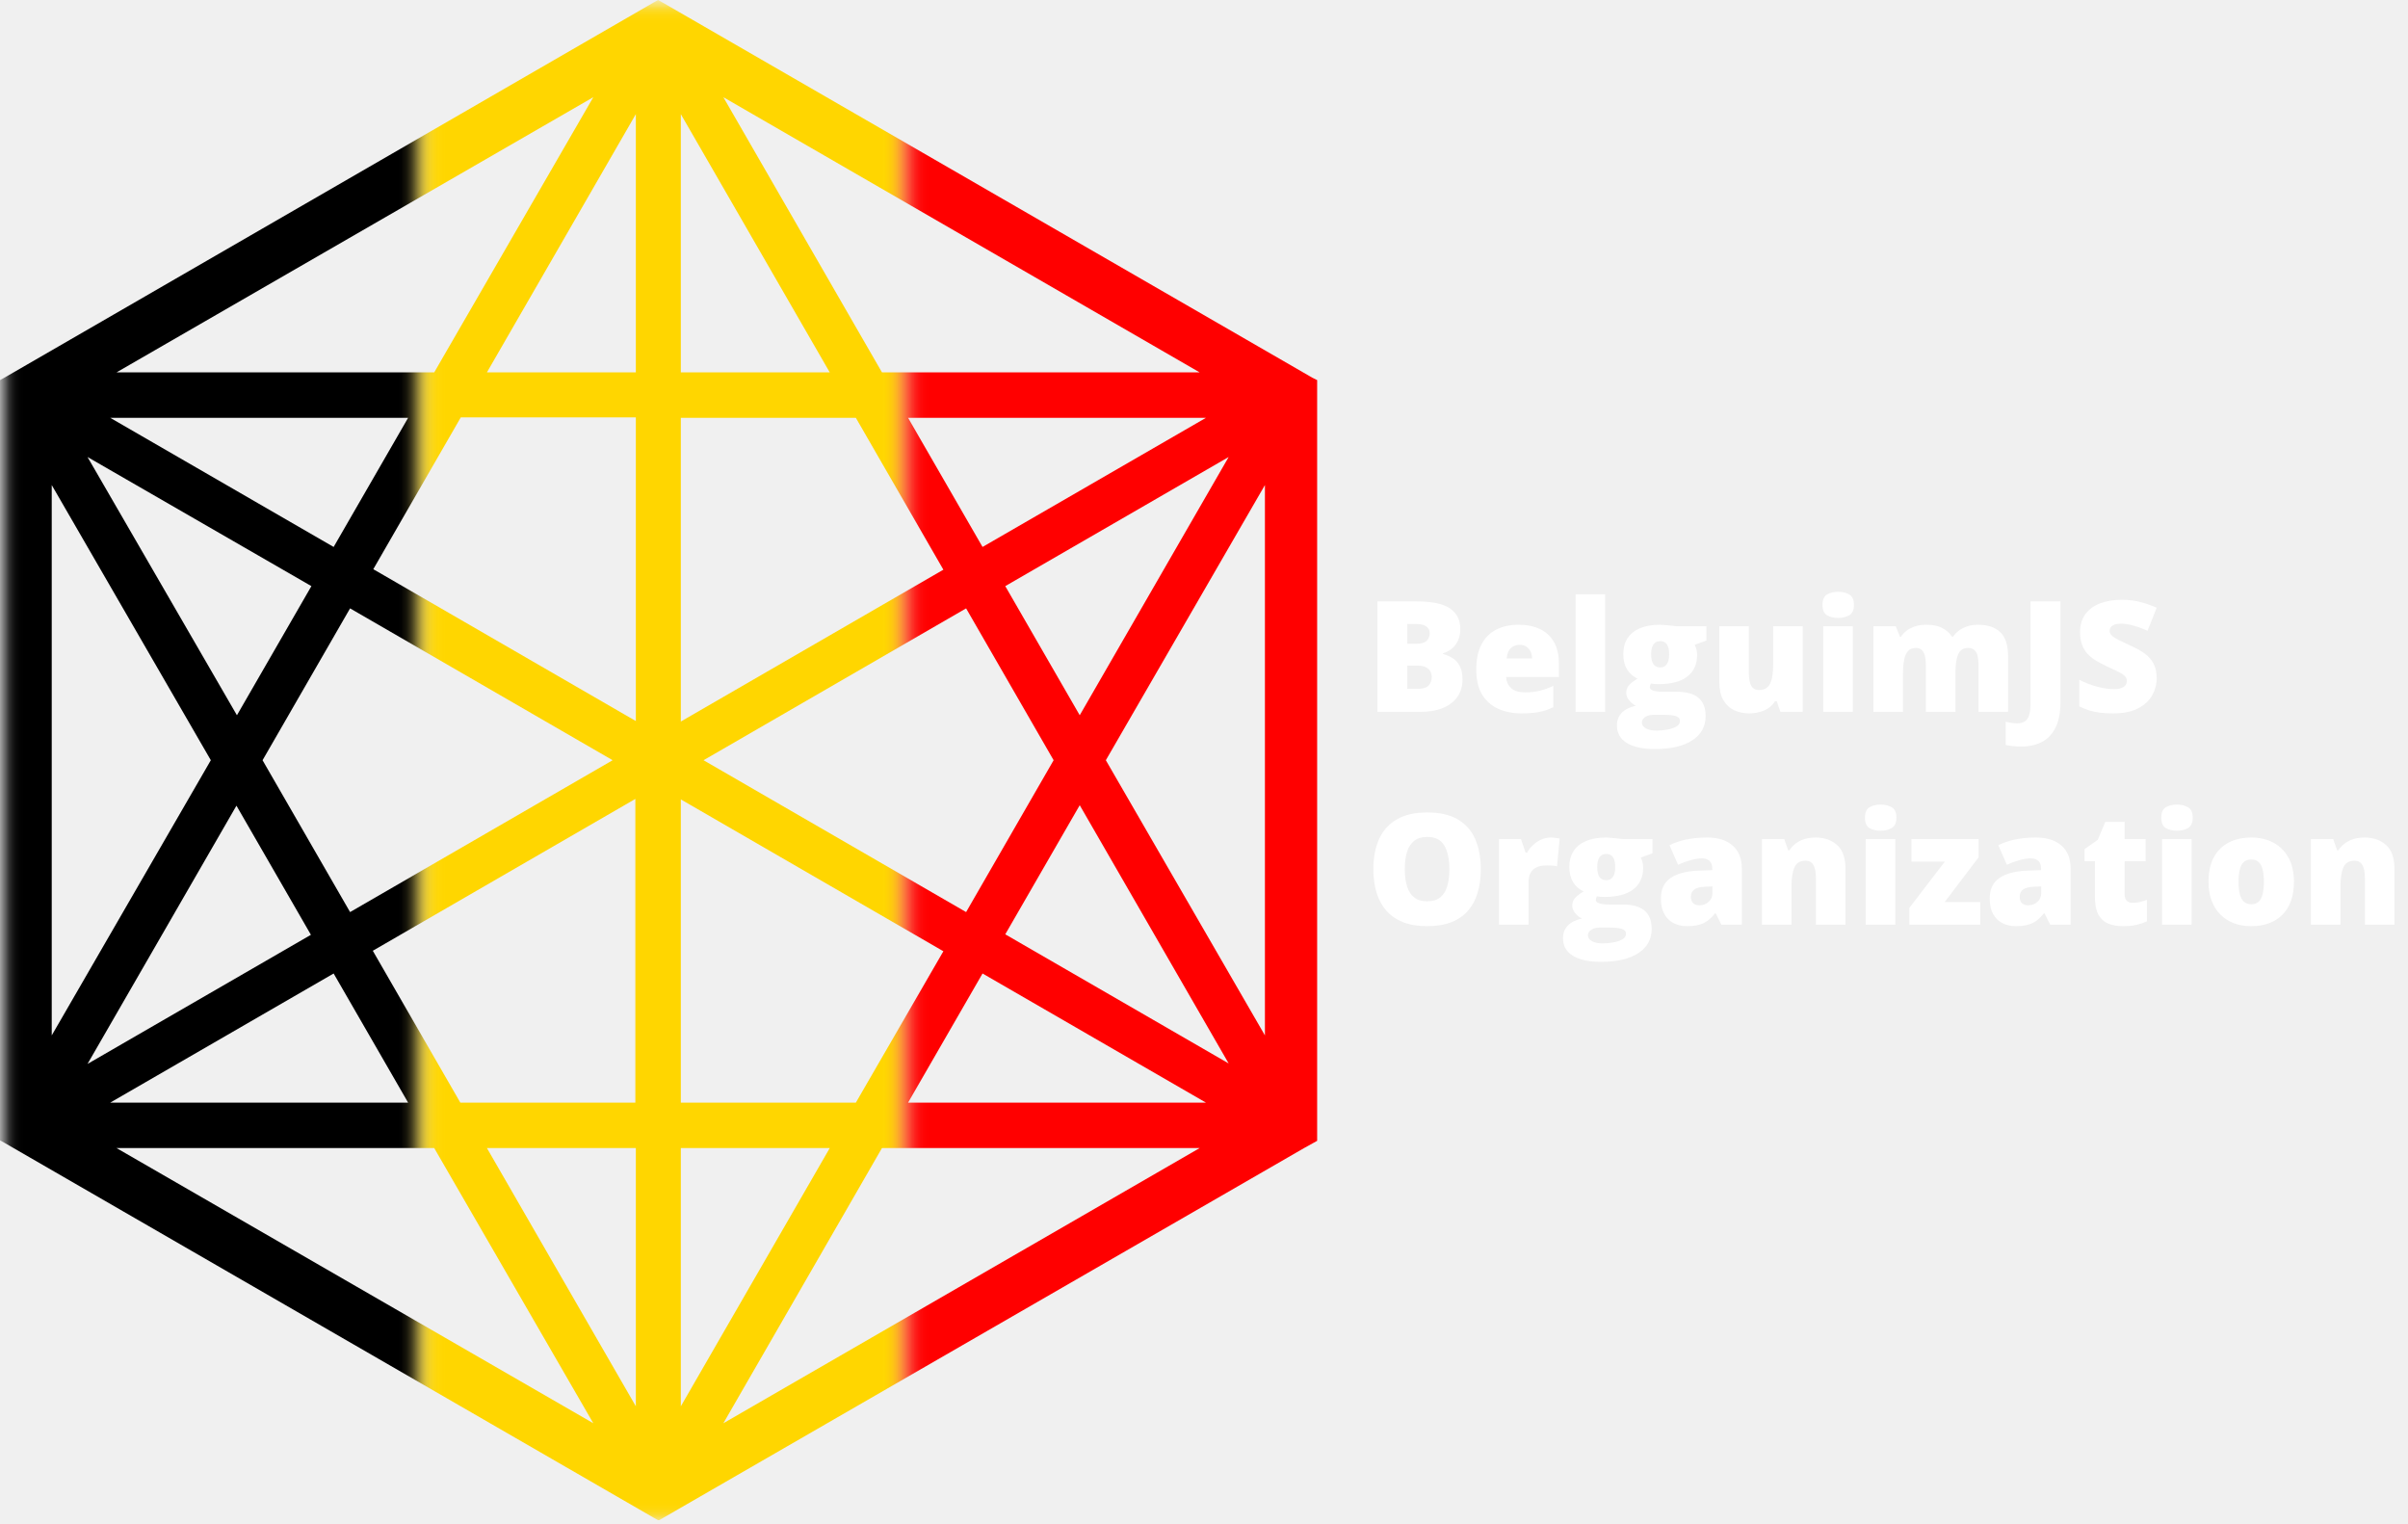
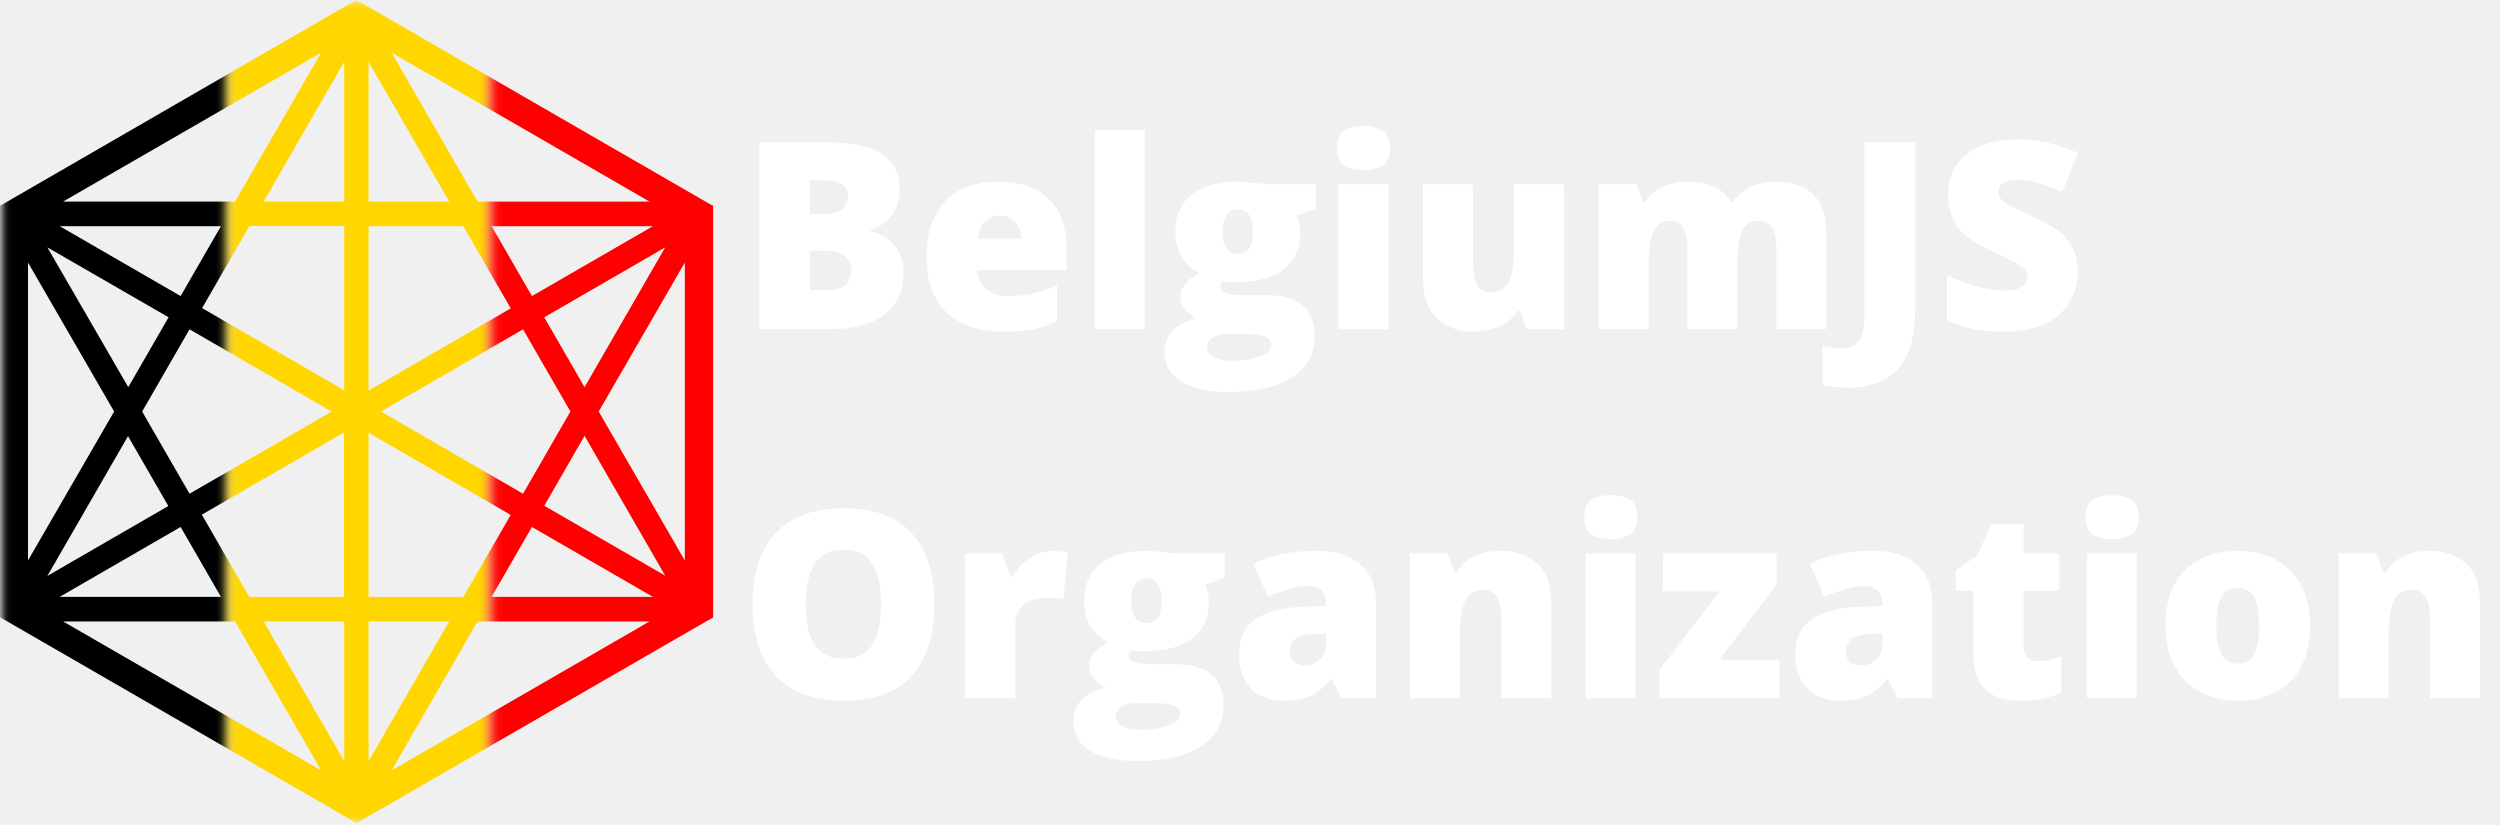
- <svg xmlns="http://www.w3.org/2000/svg" width="498" height="315" viewBox="0 0 498 315" fill="none">
+ <svg xmlns="http://www.w3.org/2000/svg" width="955" height="315" viewBox="0 0 955 315" fill="none">
  <g clip-path="url(#clip0_4_18)">
    <mask id="mask0_4_18" style="mask-type:alpha" maskUnits="userSpaceOnUse" x="0" y="0" width="273" height="315">
      <path d="M271.4 78.1L137 0.5L136.1 0L135.2 0.5L1.6 77.7L0.9 78.1L0 78.6V235.8L0.9 236.3L135.3 313.9L136.2 314.4L137.1 313.9L269.7 237.4L271.5 236.4L272.4 235.9V78.6L271.4 78.1ZM122.7 20.1L89.8 77H24.1L122.7 20.1ZM84.4 86.4L69 113.1L22.8 86.4H84.4ZM72.4 125.8L126.7 157.2L72.4 188.6L54.3 157.2L72.4 125.8ZM64.4 121.2L49 147.9L18.1 94.5L64.4 121.2ZM10.7 100.3L43.6 157.2L10.7 214.1V100.3ZM48.9 166.6L64.3 193.3L18.1 220L48.9 166.6ZM69 201.3L84.4 228H22.8L69 201.3ZM24.1 237.4H89.8L122.7 294.3L24.1 237.4ZM131.5 290.8L100.7 237.4H131.5V290.8ZM131.5 228H95.2L77.1 196.6L131.4 165.2V228H131.5ZM131.5 149.1L77.2 117.7L95.3 86.3H131.5V149.1ZM131.5 77H100.7L131.5 23.6V77ZM207.9 121.2L254.1 94.5L223.3 147.9L207.9 121.2ZM217.9 157.2L199.8 188.6L145.5 157.2L199.8 125.8L217.9 157.2ZM203.2 113.1L187.8 86.4H249.4L203.2 113.1ZM248.1 77H182.4L149.6 20.1L248.1 77ZM140.8 23.6L171.6 77H140.8V23.6ZM140.8 86.4H177L195.1 117.8L140.8 149.2V86.4ZM140.8 165.3L195.1 196.7L177 228H140.8V165.3ZM140.8 237.4H171.6L140.8 290.8V237.4ZM149.6 294.3L182.4 237.4H248.1L149.6 294.3ZM187.8 228L203.2 201.3L249.4 228H187.8ZM207.9 193.2L223.3 166.5L254.1 219.9L207.9 193.2ZM261.6 214.1L228.7 157.2L261.6 100.3V214.1Z" fill="black" />
    </mask>
    <g mask="url(#mask0_4_18)">
      <g filter="url(#filter0_f_4_18)">
        <rect x="-3.6" y="2" width="90.8" height="314" fill="black" />
      </g>
      <g filter="url(#filter1_f_4_18)">
        <rect x="87.2" width="100" height="318" fill="#FFD600" />
      </g>
      <g filter="url(#filter2_f_4_18)">
        <rect x="187.2" y="2" width="90.8" height="314" fill="#FF0000" />
      </g>
    </g>
-     <path d="M284.869 124.356H292.837C296.14 124.356 298.494 124.846 299.9 125.825C301.306 126.804 302.009 128.21 302.009 130.044C302.009 131.044 301.827 131.893 301.462 132.591C301.108 133.289 300.655 133.841 300.103 134.247C299.561 134.653 299.004 134.929 298.431 135.075V135.231C299.056 135.388 299.676 135.648 300.291 136.013C300.916 136.367 301.431 136.903 301.837 137.622C302.254 138.33 302.462 139.294 302.462 140.513C302.462 141.898 302.108 143.091 301.4 144.091C300.702 145.091 299.702 145.861 298.4 146.403C297.098 146.934 295.551 147.2 293.759 147.2H284.869V124.356ZM291.041 133.122H292.9C293.921 133.122 294.64 132.914 295.056 132.497C295.473 132.07 295.681 131.554 295.681 130.95C295.681 130.325 295.442 129.851 294.962 129.528C294.494 129.195 293.765 129.028 292.775 129.028H291.041V133.122ZM291.041 137.638V142.434H293.212C294.285 142.434 295.035 142.205 295.462 141.747C295.89 141.278 296.103 140.695 296.103 139.997C296.103 139.591 296.009 139.21 295.822 138.856C295.645 138.492 295.337 138.2 294.9 137.981C294.462 137.752 293.858 137.638 293.087 137.638H291.041ZM314.041 129.184C315.759 129.184 317.244 129.486 318.494 130.091C319.744 130.684 320.707 131.58 321.384 132.778C322.061 133.976 322.4 135.476 322.4 137.278V139.997H311.478C311.53 140.924 311.874 141.684 312.509 142.278C313.155 142.872 314.103 143.169 315.353 143.169C316.457 143.169 317.468 143.059 318.384 142.841C319.311 142.622 320.265 142.283 321.244 141.825V146.216C320.39 146.664 319.457 146.992 318.447 147.2C317.436 147.408 316.16 147.513 314.619 147.513C312.837 147.513 311.244 147.195 309.837 146.559C308.431 145.924 307.322 144.94 306.509 143.606C305.707 142.273 305.306 140.559 305.306 138.466C305.306 136.341 305.671 134.596 306.4 133.231C307.129 131.856 308.15 130.841 309.462 130.184C310.775 129.518 312.301 129.184 314.041 129.184ZM314.259 133.341C313.541 133.341 312.936 133.57 312.447 134.028C311.968 134.476 311.686 135.184 311.603 136.153H316.853C316.843 135.632 316.739 135.158 316.541 134.731C316.343 134.304 316.051 133.966 315.666 133.716C315.291 133.466 314.822 133.341 314.259 133.341ZM331.962 147.2H325.853V122.888H331.962V147.2ZM342.244 154.888C339.733 154.888 337.796 154.466 336.431 153.622C335.077 152.789 334.4 151.585 334.4 150.013C334.4 148.96 334.728 148.091 335.384 147.403C336.041 146.716 337.025 146.221 338.337 145.919C337.796 145.69 337.322 145.32 336.916 144.809C336.52 144.299 336.322 143.794 336.322 143.294C336.322 142.742 336.473 142.257 336.775 141.841C337.077 141.414 337.707 140.908 338.666 140.325C337.749 139.919 337.025 139.283 336.494 138.419C335.973 137.554 335.712 136.502 335.712 135.263C335.712 133.981 336.004 132.888 336.587 131.981C337.181 131.075 338.041 130.382 339.166 129.903C340.301 129.424 341.681 129.184 343.306 129.184C343.525 129.184 343.858 129.205 344.306 129.247C344.754 129.278 345.207 129.32 345.666 129.372C346.124 129.414 346.478 129.455 346.728 129.497H352.9V132.45L350.478 133.341C350.645 133.643 350.77 133.971 350.853 134.325C350.936 134.679 350.978 135.054 350.978 135.45C350.978 137.356 350.306 138.835 348.962 139.888C347.629 140.94 345.634 141.466 342.978 141.466C342.322 141.466 341.801 141.424 341.416 141.341C341.343 141.476 341.285 141.611 341.244 141.747C341.212 141.872 341.197 141.992 341.197 142.106C341.197 142.346 341.337 142.539 341.619 142.684C341.91 142.82 342.259 142.914 342.666 142.966C343.082 143.018 343.478 143.044 343.853 143.044H346.791C348.78 143.044 350.27 143.46 351.259 144.294C352.249 145.127 352.744 146.382 352.744 148.059C352.744 150.216 351.822 151.893 349.978 153.091C348.145 154.289 345.567 154.888 342.244 154.888ZM342.541 151.075C343.28 151.075 344.025 151.007 344.775 150.872C345.525 150.747 346.155 150.539 346.666 150.247C347.176 149.955 347.431 149.57 347.431 149.091C347.431 148.726 347.28 148.45 346.978 148.263C346.676 148.085 346.285 147.966 345.806 147.903C345.327 147.841 344.822 147.809 344.291 147.809H341.916C341.478 147.809 341.077 147.877 340.712 148.013C340.358 148.158 340.077 148.351 339.869 148.591C339.66 148.83 339.556 149.101 339.556 149.403C339.556 149.903 339.827 150.304 340.369 150.606C340.91 150.919 341.634 151.075 342.541 151.075ZM343.369 138.013C343.952 138.013 344.4 137.789 344.712 137.341C345.035 136.893 345.197 136.221 345.197 135.325C345.197 134.408 345.046 133.721 344.744 133.263C344.442 132.804 343.983 132.575 343.369 132.575C342.733 132.575 342.259 132.804 341.947 133.263C341.634 133.71 341.478 134.388 341.478 135.294C341.478 136.2 341.634 136.882 341.947 137.341C342.259 137.789 342.733 138.013 343.369 138.013ZM372.822 129.497V147.2H368.212L367.447 144.997H367.087C366.723 145.591 366.259 146.075 365.697 146.45C365.145 146.815 364.53 147.08 363.853 147.247C363.176 147.424 362.473 147.513 361.744 147.513C360.587 147.513 359.541 147.289 358.603 146.841C357.676 146.393 356.936 145.69 356.384 144.731C355.843 143.773 355.572 142.539 355.572 141.028V129.497H361.681V139.169C361.681 140.315 361.843 141.19 362.166 141.794C362.499 142.388 363.041 142.684 363.791 142.684C364.561 142.684 365.155 142.476 365.572 142.059C365.999 141.643 366.296 141.028 366.462 140.216C366.629 139.403 366.712 138.414 366.712 137.247V129.497H372.822ZM383.181 129.497V147.2H377.072V129.497H383.181ZM380.15 122.372C381.025 122.372 381.785 122.554 382.431 122.919C383.087 123.283 383.416 124.007 383.416 125.091C383.416 126.143 383.087 126.856 382.431 127.231C381.785 127.596 381.025 127.778 380.15 127.778C379.254 127.778 378.489 127.596 377.853 127.231C377.228 126.856 376.916 126.143 376.916 125.091C376.916 124.007 377.228 123.283 377.853 122.919C378.489 122.554 379.254 122.372 380.15 122.372ZM409.056 129.184C411.077 129.184 412.619 129.7 413.681 130.731C414.754 131.763 415.291 133.414 415.291 135.684V147.2H409.181V137.575C409.181 136.231 408.999 135.299 408.634 134.778C408.28 134.247 407.749 133.981 407.041 133.981C406.051 133.981 405.364 134.414 404.978 135.278C404.603 136.143 404.416 137.367 404.416 138.95V147.2H398.291V137.575C398.291 136.721 398.212 136.033 398.056 135.513C397.91 134.981 397.686 134.596 397.384 134.356C397.082 134.106 396.702 133.981 396.244 133.981C395.546 133.981 394.999 134.195 394.603 134.622C394.218 135.039 393.947 135.653 393.791 136.466C393.634 137.278 393.556 138.273 393.556 139.45V147.2H387.447V129.497H392.056L392.947 131.684H393.119C393.431 131.205 393.832 130.778 394.322 130.403C394.822 130.028 395.41 129.731 396.087 129.513C396.775 129.294 397.556 129.184 398.431 129.184C399.733 129.184 400.806 129.403 401.65 129.841C402.494 130.278 403.181 130.882 403.712 131.653H403.9C404.462 130.861 405.186 130.252 406.072 129.825C406.957 129.398 407.952 129.184 409.056 129.184ZM418.009 154.372C417.311 154.372 416.702 154.335 416.181 154.263C415.65 154.2 415.192 154.127 414.806 154.044V149.247C415.14 149.309 415.494 149.377 415.869 149.45C416.244 149.533 416.65 149.575 417.087 149.575C417.827 149.575 418.4 149.424 418.806 149.122C419.223 148.82 419.515 148.367 419.681 147.763C419.848 147.158 419.931 146.403 419.931 145.497V124.356H426.134V144.966C426.134 147.257 425.791 149.091 425.103 150.466C424.416 151.841 423.462 152.835 422.244 153.45C421.025 154.065 419.614 154.372 418.009 154.372ZM446.025 140.263C446.025 141.502 445.712 142.679 445.087 143.794C444.462 144.898 443.489 145.794 442.166 146.481C440.853 147.169 439.155 147.513 437.072 147.513C436.03 147.513 435.114 147.466 434.322 147.372C433.541 147.278 432.811 147.127 432.134 146.919C431.457 146.7 430.754 146.419 430.025 146.075V140.575C431.265 141.2 432.515 141.679 433.775 142.013C435.035 142.335 436.176 142.497 437.197 142.497C437.811 142.497 438.311 142.424 438.697 142.278C439.093 142.132 439.384 141.934 439.572 141.684C439.759 141.424 439.853 141.127 439.853 140.794C439.853 140.398 439.712 140.065 439.431 139.794C439.16 139.513 438.723 139.221 438.119 138.919C437.515 138.617 436.718 138.242 435.728 137.794C434.884 137.398 434.119 136.992 433.431 136.575C432.754 136.158 432.171 135.684 431.681 135.153C431.202 134.611 430.832 133.981 430.572 133.263C430.311 132.544 430.181 131.695 430.181 130.716C430.181 129.247 430.541 128.018 431.259 127.028C431.989 126.028 432.999 125.278 434.291 124.778C435.593 124.278 437.093 124.028 438.791 124.028C440.28 124.028 441.619 124.195 442.806 124.528C444.004 124.861 445.077 125.242 446.025 125.669L444.134 130.434C443.155 129.986 442.192 129.632 441.244 129.372C440.296 129.101 439.416 128.966 438.603 128.966C438.072 128.966 437.634 129.033 437.291 129.169C436.957 129.294 436.707 129.466 436.541 129.684C436.384 129.903 436.306 130.153 436.306 130.434C436.306 130.789 436.442 131.106 436.712 131.388C436.994 131.669 437.457 131.976 438.103 132.309C438.759 132.632 439.65 133.054 440.775 133.575C441.89 134.075 442.837 134.617 443.619 135.2C444.4 135.773 444.994 136.466 445.4 137.278C445.817 138.08 446.025 139.075 446.025 140.263ZM306.244 179.747C306.244 181.507 306.03 183.111 305.603 184.559C305.186 185.997 304.53 187.236 303.634 188.278C302.739 189.32 301.587 190.122 300.181 190.684C298.775 191.236 297.093 191.513 295.134 191.513C293.218 191.513 291.556 191.236 290.15 190.684C288.754 190.122 287.603 189.325 286.697 188.294C285.791 187.252 285.119 186.007 284.681 184.559C284.244 183.111 284.025 181.497 284.025 179.716C284.025 177.341 284.416 175.278 285.197 173.528C285.989 171.768 287.207 170.408 288.853 169.45C290.499 168.481 292.603 167.997 295.166 167.997C297.77 167.997 299.884 168.481 301.509 169.45C303.145 170.419 304.343 171.783 305.103 173.544C305.864 175.304 306.244 177.372 306.244 179.747ZM290.525 179.747C290.525 181.122 290.681 182.304 290.994 183.294C291.306 184.283 291.801 185.044 292.478 185.575C293.155 186.106 294.041 186.372 295.134 186.372C296.27 186.372 297.171 186.106 297.837 185.575C298.515 185.044 298.999 184.283 299.291 183.294C299.593 182.304 299.744 181.122 299.744 179.747C299.744 177.684 299.4 176.054 298.712 174.856C298.025 173.658 296.843 173.059 295.166 173.059C294.051 173.059 293.15 173.33 292.462 173.872C291.785 174.414 291.291 175.184 290.978 176.184C290.676 177.184 290.525 178.372 290.525 179.747ZM320.697 173.184C321.03 173.184 321.379 173.21 321.744 173.263C322.108 173.304 322.379 173.341 322.556 173.372L322.009 179.138C321.811 179.085 321.556 179.044 321.244 179.013C320.931 178.971 320.494 178.95 319.931 178.95C319.546 178.95 319.134 178.986 318.697 179.059C318.259 179.132 317.843 179.289 317.447 179.528C317.061 179.757 316.744 180.111 316.494 180.591C316.244 181.059 316.119 181.695 316.119 182.497V191.2H310.009V173.497H314.556L315.509 176.325H315.806C316.129 175.742 316.541 175.216 317.041 174.747C317.551 174.268 318.119 173.888 318.744 173.606C319.379 173.325 320.03 173.184 320.697 173.184ZM331.087 198.888C328.577 198.888 326.64 198.466 325.275 197.622C323.921 196.789 323.244 195.585 323.244 194.013C323.244 192.96 323.572 192.091 324.228 191.403C324.884 190.716 325.869 190.221 327.181 189.919C326.64 189.69 326.166 189.32 325.759 188.809C325.364 188.299 325.166 187.794 325.166 187.294C325.166 186.742 325.317 186.257 325.619 185.841C325.921 185.414 326.551 184.908 327.509 184.325C326.593 183.919 325.869 183.283 325.337 182.419C324.817 181.554 324.556 180.502 324.556 179.263C324.556 177.981 324.848 176.888 325.431 175.981C326.025 175.075 326.884 174.382 328.009 173.903C329.145 173.424 330.525 173.184 332.15 173.184C332.369 173.184 332.702 173.205 333.15 173.247C333.598 173.278 334.051 173.32 334.509 173.372C334.968 173.414 335.322 173.455 335.572 173.497H341.744V176.45L339.322 177.341C339.489 177.643 339.614 177.971 339.697 178.325C339.78 178.679 339.822 179.054 339.822 179.45C339.822 181.356 339.15 182.835 337.806 183.888C336.473 184.94 334.478 185.466 331.822 185.466C331.166 185.466 330.645 185.424 330.259 185.341C330.186 185.476 330.129 185.611 330.087 185.747C330.056 185.872 330.041 185.992 330.041 186.106C330.041 186.346 330.181 186.539 330.462 186.684C330.754 186.82 331.103 186.914 331.509 186.966C331.926 187.018 332.322 187.044 332.697 187.044H335.634C337.624 187.044 339.114 187.46 340.103 188.294C341.093 189.127 341.587 190.382 341.587 192.059C341.587 194.216 340.666 195.893 338.822 197.091C336.989 198.289 334.41 198.888 331.087 198.888ZM331.384 195.075C332.124 195.075 332.869 195.007 333.619 194.872C334.369 194.747 334.999 194.539 335.509 194.247C336.02 193.955 336.275 193.57 336.275 193.091C336.275 192.726 336.124 192.45 335.822 192.263C335.52 192.085 335.129 191.966 334.65 191.903C334.171 191.841 333.666 191.809 333.134 191.809H330.759C330.322 191.809 329.921 191.877 329.556 192.013C329.202 192.158 328.921 192.351 328.712 192.591C328.504 192.83 328.4 193.101 328.4 193.403C328.4 193.903 328.671 194.304 329.212 194.606C329.754 194.919 330.478 195.075 331.384 195.075ZM332.212 182.013C332.796 182.013 333.244 181.789 333.556 181.341C333.879 180.893 334.041 180.221 334.041 179.325C334.041 178.408 333.89 177.721 333.587 177.263C333.285 176.804 332.827 176.575 332.212 176.575C331.577 176.575 331.103 176.804 330.791 177.263C330.478 177.71 330.322 178.388 330.322 179.294C330.322 180.2 330.478 180.882 330.791 181.341C331.103 181.789 331.577 182.013 332.212 182.013ZM353.087 173.184C355.327 173.184 357.077 173.742 358.337 174.856C359.598 175.96 360.228 177.539 360.228 179.591V191.2H355.994L354.822 188.856H354.697C354.197 189.481 353.681 189.992 353.15 190.388C352.629 190.773 352.03 191.054 351.353 191.231C350.676 191.419 349.848 191.513 348.869 191.513C347.848 191.513 346.931 191.304 346.119 190.888C345.306 190.471 344.666 189.841 344.197 188.997C343.728 188.153 343.494 187.085 343.494 185.794C343.494 183.898 344.15 182.492 345.462 181.575C346.775 180.658 348.676 180.143 351.166 180.028L354.119 179.934V179.684C354.119 178.893 353.921 178.33 353.525 177.997C353.14 177.664 352.619 177.497 351.962 177.497C351.265 177.497 350.483 177.622 349.619 177.872C348.765 178.111 347.905 178.424 347.041 178.809L345.275 174.778C346.296 174.257 347.452 173.861 348.744 173.591C350.035 173.32 351.483 173.184 353.087 173.184ZM354.15 183.294L352.744 183.356C351.619 183.398 350.827 183.596 350.369 183.95C349.921 184.294 349.697 184.789 349.697 185.434C349.697 186.039 349.858 186.486 350.181 186.778C350.504 187.059 350.931 187.2 351.462 187.2C352.202 187.2 352.832 186.966 353.353 186.497C353.884 186.028 354.15 185.419 354.15 184.669V183.294ZM375.462 173.184C377.285 173.184 378.775 173.7 379.931 174.731C381.087 175.763 381.666 177.414 381.666 179.684V191.2H375.556V181.544C375.556 180.367 375.384 179.481 375.041 178.888C374.707 178.283 374.166 177.981 373.416 177.981C372.259 177.981 371.483 178.455 371.087 179.403C370.692 180.341 370.494 181.69 370.494 183.45V191.2H364.384V173.497H368.994L369.822 175.841H370.056C370.431 175.278 370.879 174.799 371.4 174.403C371.921 174.007 372.52 173.705 373.197 173.497C373.874 173.289 374.629 173.184 375.462 173.184ZM391.962 173.497V191.2H385.853V173.497H391.962ZM388.931 166.372C389.806 166.372 390.567 166.554 391.212 166.919C391.869 167.283 392.197 168.007 392.197 169.091C392.197 170.143 391.869 170.856 391.212 171.231C390.567 171.596 389.806 171.778 388.931 171.778C388.035 171.778 387.27 171.596 386.634 171.231C386.009 170.856 385.697 170.143 385.697 169.091C385.697 168.007 386.009 167.283 386.634 166.919C387.27 166.554 388.035 166.372 388.931 166.372ZM409.541 191.2H394.884V187.716L402.212 178.169H395.306V173.497H409.197V177.278L402.181 186.528H409.541V191.2ZM421.087 173.184C423.327 173.184 425.077 173.742 426.337 174.856C427.598 175.96 428.228 177.539 428.228 179.591V191.2H423.994L422.822 188.856H422.697C422.197 189.481 421.681 189.992 421.15 190.388C420.629 190.773 420.03 191.054 419.353 191.231C418.676 191.419 417.848 191.513 416.869 191.513C415.848 191.513 414.931 191.304 414.119 190.888C413.306 190.471 412.666 189.841 412.197 188.997C411.728 188.153 411.494 187.085 411.494 185.794C411.494 183.898 412.15 182.492 413.462 181.575C414.775 180.658 416.676 180.143 419.166 180.028L422.119 179.934V179.684C422.119 178.893 421.921 178.33 421.525 177.997C421.14 177.664 420.619 177.497 419.962 177.497C419.265 177.497 418.483 177.622 417.619 177.872C416.765 178.111 415.905 178.424 415.041 178.809L413.275 174.778C414.296 174.257 415.452 173.861 416.744 173.591C418.035 173.32 419.483 173.184 421.087 173.184ZM422.15 183.294L420.744 183.356C419.619 183.398 418.827 183.596 418.369 183.95C417.921 184.294 417.697 184.789 417.697 185.434C417.697 186.039 417.858 186.486 418.181 186.778C418.504 187.059 418.931 187.2 419.462 187.2C420.202 187.2 420.832 186.966 421.353 186.497C421.884 186.028 422.15 185.419 422.15 184.669V183.294ZM441.056 186.684C441.608 186.684 442.114 186.627 442.572 186.513C443.03 186.398 443.509 186.252 444.009 186.075V190.528C443.343 190.82 442.634 191.054 441.884 191.231C441.145 191.419 440.197 191.513 439.041 191.513C437.895 191.513 436.884 191.335 436.009 190.981C435.134 190.617 434.452 189.992 433.962 189.106C433.483 188.21 433.244 186.966 433.244 185.372V178.075H431.103V175.591L433.822 173.669L435.4 169.95H439.4V173.497H443.744V178.075H439.4V184.966C439.4 185.539 439.546 185.971 439.837 186.263C440.129 186.544 440.535 186.684 441.056 186.684ZM453.244 173.497V191.2H447.134V173.497H453.244ZM450.212 166.372C451.087 166.372 451.848 166.554 452.494 166.919C453.15 167.283 453.478 168.007 453.478 169.091C453.478 170.143 453.15 170.856 452.494 171.231C451.848 171.596 451.087 171.778 450.212 171.778C449.317 171.778 448.551 171.596 447.916 171.231C447.291 170.856 446.978 170.143 446.978 169.091C446.978 168.007 447.291 167.283 447.916 166.919C448.551 166.554 449.317 166.372 450.212 166.372ZM474.416 182.309C474.416 183.789 474.212 185.101 473.806 186.247C473.4 187.393 472.811 188.356 472.041 189.138C471.27 189.919 470.337 190.513 469.244 190.919C468.15 191.315 466.916 191.513 465.541 191.513C464.259 191.513 463.082 191.315 462.009 190.919C460.947 190.513 460.02 189.919 459.228 189.138C458.436 188.356 457.822 187.393 457.384 186.247C456.957 185.101 456.744 183.789 456.744 182.309C456.744 180.351 457.098 178.695 457.806 177.341C458.525 175.986 459.546 174.955 460.869 174.247C462.202 173.539 463.791 173.184 465.634 173.184C467.332 173.184 468.843 173.539 470.166 174.247C471.489 174.955 472.525 175.986 473.275 177.341C474.035 178.695 474.416 180.351 474.416 182.309ZM462.947 182.309C462.947 183.32 463.035 184.174 463.212 184.872C463.39 185.559 463.671 186.085 464.056 186.45C464.452 186.804 464.968 186.981 465.603 186.981C466.239 186.981 466.744 186.804 467.119 186.45C467.494 186.085 467.765 185.559 467.931 184.872C468.108 184.174 468.197 183.32 468.197 182.309C468.197 181.299 468.108 180.455 467.931 179.778C467.765 179.101 467.489 178.591 467.103 178.247C466.728 177.903 466.218 177.731 465.572 177.731C464.645 177.731 463.973 178.117 463.556 178.888C463.15 179.658 462.947 180.799 462.947 182.309ZM488.994 173.184C490.817 173.184 492.306 173.7 493.462 174.731C494.619 175.763 495.197 177.414 495.197 179.684V191.2H489.087V181.544C489.087 180.367 488.916 179.481 488.572 178.888C488.239 178.283 487.697 177.981 486.947 177.981C485.791 177.981 485.015 178.455 484.619 179.403C484.223 180.341 484.025 181.69 484.025 183.45V191.2H477.916V173.497H482.525L483.353 175.841H483.587C483.962 175.278 484.41 174.799 484.931 174.403C485.452 174.007 486.051 173.705 486.728 173.497C487.405 173.289 488.16 173.184 488.994 173.184Z" fill="white" />
+     <path d="M290.115 54.313H315.017C325.336 54.313 332.693 55.843 337.087 58.903C341.482 61.963 343.679 66.358 343.679 72.087C343.679 75.212 343.11 77.865 341.97 80.046C340.864 82.227 339.448 83.952 337.722 85.222C336.03 86.491 334.288 87.354 332.498 87.809V88.298C334.451 88.786 336.388 89.6 338.308 90.739C340.261 91.846 341.873 93.522 343.142 95.768C344.444 97.982 345.095 100.993 345.095 104.802C345.095 109.131 343.989 112.858 341.775 115.983C339.594 119.108 336.469 121.517 332.4 123.21C328.331 124.87 323.497 125.7 317.898 125.7H290.115V54.313ZM309.402 81.706H315.212C318.403 81.706 320.649 81.055 321.951 79.753C323.253 78.418 323.904 76.807 323.904 74.919C323.904 72.966 323.155 71.484 321.658 70.475C320.193 69.434 317.914 68.913 314.822 68.913H309.402V81.706ZM309.402 95.817V110.807H316.189C319.542 110.807 321.886 110.091 323.22 108.659C324.555 107.194 325.222 105.371 325.222 103.19C325.222 101.921 324.929 100.733 324.343 99.626C323.79 98.487 322.83 97.575 321.462 96.891C320.095 96.175 318.207 95.817 315.798 95.817H309.402ZM381.277 69.401C386.648 69.401 391.287 70.345 395.193 72.233C399.099 74.089 402.11 76.888 404.226 80.632C406.342 84.375 407.4 89.063 407.4 94.694V103.19H373.269C373.432 106.087 374.506 108.464 376.492 110.319C378.51 112.175 381.472 113.102 385.379 113.102C388.829 113.102 391.987 112.761 394.851 112.077C397.748 111.393 400.727 110.335 403.787 108.903V122.624C401.117 124.024 398.204 125.049 395.046 125.7C391.889 126.351 387.901 126.677 383.084 126.677C377.517 126.677 372.537 125.684 368.142 123.698C363.748 121.712 360.281 118.636 357.742 114.47C355.235 110.303 353.982 104.948 353.982 98.405C353.982 91.764 355.121 86.312 357.4 82.048C359.679 77.751 362.869 74.577 366.97 72.526C371.072 70.443 375.841 69.401 381.277 69.401ZM381.961 82.389C379.714 82.389 377.826 83.106 376.296 84.538C374.799 85.938 373.92 88.151 373.66 91.178H390.066C390.033 89.551 389.708 88.07 389.089 86.735C388.471 85.4 387.559 84.343 386.355 83.561C385.183 82.78 383.718 82.389 381.961 82.389ZM437.283 125.7H418.191V49.723H437.283V125.7ZM469.412 149.723C461.567 149.723 455.512 148.405 451.248 145.768C447.016 143.164 444.9 139.404 444.9 134.489C444.9 131.201 445.925 128.483 447.976 126.335C450.027 124.186 453.103 122.64 457.205 121.696C455.512 120.98 454.031 119.824 452.761 118.229C451.524 116.634 450.906 115.055 450.906 113.493C450.906 111.768 451.378 110.254 452.322 108.952C453.266 107.617 455.235 106.039 458.23 104.216C455.365 102.946 453.103 100.96 451.443 98.259C449.815 95.557 449.002 92.269 449.002 88.395C449.002 84.391 449.913 80.973 451.736 78.141C453.591 75.309 456.277 73.145 459.793 71.647C463.341 70.15 467.654 69.401 472.732 69.401C473.416 69.401 474.457 69.466 475.857 69.597C477.257 69.694 478.673 69.824 480.105 69.987C481.537 70.117 482.644 70.248 483.425 70.378H502.712V79.606L495.144 82.389C495.665 83.334 496.056 84.359 496.316 85.466C496.576 86.572 496.707 87.744 496.707 88.981C496.707 94.938 494.607 99.561 490.408 102.848C486.241 106.136 480.007 107.78 471.707 107.78C469.656 107.78 468.028 107.65 466.824 107.389C466.596 107.813 466.417 108.236 466.287 108.659C466.189 109.05 466.14 109.424 466.14 109.782C466.14 110.531 466.58 111.133 467.459 111.589C468.37 112.012 469.461 112.305 470.73 112.468C472.032 112.63 473.269 112.712 474.441 112.712H483.621C489.838 112.712 494.493 114.014 497.586 116.618C500.678 119.222 502.224 123.145 502.224 128.386C502.224 135.124 499.343 140.365 493.582 144.108C487.852 147.852 479.796 149.723 469.412 149.723ZM470.339 137.809C472.651 137.809 474.978 137.598 477.322 137.175C479.666 136.784 481.635 136.133 483.23 135.221C484.825 134.31 485.623 133.106 485.623 131.608C485.623 130.469 485.151 129.606 484.207 129.02C483.263 128.467 482.042 128.093 480.545 127.897C479.047 127.702 477.468 127.604 475.808 127.604H468.386C467.019 127.604 465.766 127.816 464.627 128.239C463.52 128.695 462.641 129.297 461.99 130.046C461.339 130.794 461.013 131.641 461.013 132.585C461.013 134.147 461.86 135.401 463.552 136.345C465.245 137.321 467.507 137.809 470.339 137.809ZM472.927 96.989C474.75 96.989 476.15 96.289 477.127 94.889C478.136 93.49 478.64 91.39 478.64 88.591C478.64 85.726 478.168 83.578 477.224 82.145C476.28 80.713 474.848 79.997 472.927 79.997C470.942 79.997 469.461 80.713 468.484 82.145C467.507 83.545 467.019 85.661 467.019 88.493C467.019 91.325 467.507 93.457 468.484 94.889C469.461 96.289 470.942 96.989 472.927 96.989ZM530.349 70.378V125.7H511.257V70.378H530.349ZM520.877 48.112C523.611 48.112 525.987 48.682 528.005 49.821C530.056 50.96 531.082 53.223 531.082 56.608C531.082 59.896 530.056 62.126 528.005 63.298C525.987 64.437 523.611 65.007 520.877 65.007C518.077 65.007 515.684 64.437 513.699 63.298C511.746 62.126 510.769 59.896 510.769 56.608C510.769 53.223 511.746 50.96 513.699 49.821C515.684 48.682 518.077 48.112 520.877 48.112ZM597.488 70.378V125.7H583.084L580.691 118.815H579.568C578.429 120.671 576.98 122.184 575.222 123.356C573.497 124.496 571.576 125.326 569.461 125.846C567.345 126.4 565.147 126.677 562.869 126.677C559.255 126.677 555.984 125.977 553.054 124.577C550.157 123.177 547.846 120.98 546.121 117.985C544.428 114.99 543.582 111.133 543.582 106.413V70.378H562.673V100.602C562.673 104.183 563.178 106.917 564.187 108.805C565.229 110.661 566.921 111.589 569.265 111.589C571.674 111.589 573.53 110.938 574.832 109.636C576.166 108.333 577.094 106.413 577.615 103.874C578.136 101.335 578.396 98.242 578.396 94.597V70.378H597.488ZM678.201 69.401C684.516 69.401 689.334 71.013 692.654 74.235C696.007 77.458 697.683 82.617 697.683 89.714V125.7H678.591V95.622C678.591 91.423 678.022 88.509 676.882 86.882C675.776 85.222 674.115 84.391 671.902 84.391C668.809 84.391 666.661 85.742 665.457 88.444C664.285 91.146 663.699 94.971 663.699 99.919V125.7H644.558V95.622C644.558 92.953 644.314 90.804 643.826 89.177C643.37 87.516 642.67 86.312 641.726 85.563C640.782 84.782 639.594 84.391 638.162 84.391C635.981 84.391 634.272 85.059 633.035 86.393C631.83 87.695 630.984 89.616 630.496 92.155C630.007 94.694 629.763 97.803 629.763 101.481V125.7H610.671V70.378H625.076L627.859 77.214H628.396C629.373 75.716 630.626 74.382 632.156 73.21C633.718 72.038 635.558 71.11 637.673 70.427C639.822 69.743 642.263 69.401 644.998 69.401C649.067 69.401 652.42 70.085 655.056 71.452C657.693 72.819 659.841 74.707 661.502 77.116H662.087C663.845 74.642 666.108 72.738 668.875 71.403C671.642 70.069 674.75 69.401 678.201 69.401ZM706.179 148.112C703.998 148.112 702.094 147.998 700.466 147.77C698.806 147.575 697.374 147.347 696.17 147.087V132.096C697.211 132.292 698.318 132.503 699.49 132.731C700.662 132.992 701.931 133.122 703.298 133.122C705.61 133.122 707.4 132.65 708.67 131.706C709.972 130.762 710.883 129.346 711.404 127.458C711.925 125.57 712.185 123.21 712.185 120.378V54.313H731.57V118.718C731.57 125.879 730.496 131.608 728.347 135.905C726.199 140.202 723.22 143.311 719.412 145.231C715.603 147.152 711.192 148.112 706.179 148.112ZM793.728 104.02C793.728 107.894 792.752 111.572 790.798 115.055C788.845 118.506 785.802 121.305 781.668 123.454C777.566 125.602 772.26 126.677 765.75 126.677C762.494 126.677 759.63 126.53 757.156 126.237C754.714 125.944 752.436 125.472 750.32 124.821C748.204 124.138 746.007 123.259 743.728 122.184V104.997C747.602 106.95 751.508 108.447 755.447 109.489C759.386 110.498 762.95 111.003 766.14 111.003C768.061 111.003 769.623 110.775 770.828 110.319C772.065 109.863 772.976 109.245 773.562 108.464C774.148 107.65 774.441 106.722 774.441 105.68C774.441 104.444 774.002 103.402 773.123 102.555C772.276 101.677 770.909 100.765 769.021 99.821C767.133 98.877 764.643 97.705 761.55 96.305C758.914 95.069 756.521 93.799 754.373 92.497C752.257 91.195 750.434 89.714 748.904 88.053C747.407 86.361 746.251 84.391 745.437 82.145C744.623 79.899 744.216 77.246 744.216 74.186C744.216 69.597 745.339 65.755 747.586 62.663C749.864 59.538 753.022 57.194 757.058 55.632C761.127 54.069 765.815 53.288 771.121 53.288C775.776 53.288 779.959 53.809 783.67 54.85C787.413 55.892 790.766 57.08 793.728 58.415L787.82 73.307C784.76 71.908 781.749 70.801 778.787 69.987C775.824 69.141 773.074 68.718 770.535 68.718C768.875 68.718 767.507 68.929 766.433 69.352C765.392 69.743 764.61 70.28 764.089 70.964C763.601 71.647 763.357 72.428 763.357 73.307C763.357 74.414 763.78 75.407 764.627 76.286C765.505 77.165 766.954 78.125 768.972 79.167C771.023 80.176 773.806 81.494 777.322 83.122C780.805 84.684 783.767 86.377 786.209 88.2C788.65 89.99 790.505 92.155 791.775 94.694C793.077 97.201 793.728 100.309 793.728 104.02ZM356.912 230.909C356.912 236.41 356.244 241.423 354.91 245.948C353.608 250.44 351.557 254.314 348.757 257.569C345.958 260.824 342.361 263.331 337.966 265.089C333.572 266.814 328.315 267.677 322.195 267.677C316.205 267.677 311.013 266.814 306.619 265.089C302.257 263.331 298.66 260.841 295.828 257.618C292.996 254.363 290.896 250.473 289.529 245.948C288.162 241.423 287.478 236.378 287.478 230.811C287.478 223.389 288.699 216.944 291.14 211.475C293.614 205.974 297.423 201.726 302.566 198.731C307.709 195.704 314.285 194.19 322.293 194.19C330.431 194.19 337.039 195.704 342.117 198.731C347.227 201.759 350.971 206.023 353.347 211.524C355.724 217.026 356.912 223.487 356.912 230.909ZM307.791 230.909C307.791 235.206 308.279 238.901 309.255 241.993C310.232 245.085 311.778 247.462 313.894 249.122C316.01 250.782 318.777 251.612 322.195 251.612C325.743 251.612 328.559 250.782 330.642 249.122C332.758 247.462 334.272 245.085 335.183 241.993C336.127 238.901 336.599 235.206 336.599 230.909C336.599 224.464 335.525 219.369 333.377 215.626C331.228 211.882 327.533 210.011 322.293 210.011C318.809 210.011 315.994 210.857 313.845 212.55C311.729 214.242 310.183 216.651 309.207 219.776C308.263 222.901 307.791 226.612 307.791 230.909ZM402.078 210.401C403.119 210.401 404.21 210.483 405.349 210.645C406.489 210.776 407.335 210.889 407.888 210.987L406.179 229.005C405.561 228.842 404.763 228.712 403.787 228.614C402.81 228.484 401.443 228.419 399.685 228.419C398.481 228.419 397.195 228.533 395.828 228.761C394.461 228.988 393.158 229.477 391.921 230.225C390.717 230.942 389.724 232.048 388.943 233.546C388.162 235.011 387.771 236.996 387.771 239.503V266.7H368.679V211.378H382.888L385.867 220.216H386.795C387.804 218.393 389.089 216.749 390.652 215.284C392.247 213.787 394.021 212.598 395.974 211.72C397.96 210.841 399.994 210.401 402.078 210.401ZM434.548 290.723C426.703 290.723 420.649 289.405 416.384 286.768C412.153 284.164 410.037 280.404 410.037 275.489C410.037 272.201 411.062 269.483 413.113 267.335C415.164 265.186 418.24 263.64 422.341 262.696C420.649 261.98 419.168 260.824 417.898 259.229C416.661 257.634 416.043 256.055 416.043 254.493C416.043 252.768 416.515 251.254 417.459 249.952C418.403 248.617 420.372 247.039 423.367 245.216C420.502 243.946 418.24 241.96 416.58 239.259C414.952 236.557 414.138 233.269 414.138 229.395C414.138 225.391 415.05 221.973 416.873 219.141C418.728 216.309 421.414 214.145 424.929 212.647C428.477 211.15 432.791 210.401 437.869 210.401C438.552 210.401 439.594 210.466 440.994 210.596C442.393 210.694 443.809 210.824 445.242 210.987C446.674 211.117 447.781 211.248 448.562 211.378H467.849V220.606L460.281 223.389C460.802 224.333 461.192 225.359 461.453 226.466C461.713 227.572 461.843 228.744 461.843 229.981C461.843 235.938 459.744 240.561 455.545 243.848C451.378 247.136 445.144 248.78 436.843 248.78C434.793 248.78 433.165 248.65 431.961 248.389C431.733 248.813 431.554 249.236 431.423 249.659C431.326 250.05 431.277 250.424 431.277 250.782C431.277 251.531 431.716 252.133 432.595 252.589C433.507 253.012 434.597 253.305 435.867 253.468C437.169 253.63 438.406 253.712 439.578 253.712H448.757C454.975 253.712 459.63 255.014 462.722 257.618C465.815 260.222 467.361 264.145 467.361 269.386C467.361 276.124 464.48 281.365 458.718 285.108C452.989 288.852 444.933 290.723 434.548 290.723ZM435.476 278.809C437.787 278.809 440.115 278.598 442.459 278.175C444.802 277.784 446.772 277.133 448.367 276.221C449.962 275.31 450.759 274.106 450.759 272.608C450.759 271.469 450.287 270.606 449.343 270.02C448.399 269.467 447.179 269.093 445.681 268.897C444.184 268.702 442.605 268.604 440.945 268.604H433.523C432.156 268.604 430.903 268.816 429.763 269.239C428.657 269.695 427.778 270.297 427.127 271.046C426.476 271.794 426.15 272.641 426.15 273.585C426.15 275.147 426.996 276.401 428.689 277.345C430.382 278.321 432.644 278.809 435.476 278.809ZM438.064 237.989C439.887 237.989 441.287 237.289 442.263 235.889C443.272 234.49 443.777 232.39 443.777 229.591C443.777 226.726 443.305 224.578 442.361 223.145C441.417 221.713 439.985 220.997 438.064 220.997C436.078 220.997 434.597 221.713 433.621 223.145C432.644 224.545 432.156 226.661 432.156 229.493C432.156 232.325 432.644 234.457 433.621 235.889C434.597 237.289 436.078 237.989 438.064 237.989ZM503.298 210.401C510.297 210.401 515.766 212.143 519.705 215.626C523.643 219.076 525.613 224.008 525.613 230.421V266.7H512.38L508.718 259.376H508.328C506.765 261.329 505.154 262.924 503.494 264.161C501.866 265.365 499.994 266.244 497.879 266.798C495.763 267.384 493.175 267.677 490.115 267.677C486.925 267.677 484.06 267.026 481.521 265.723C478.982 264.421 476.98 262.452 475.515 259.815C474.05 257.179 473.318 253.842 473.318 249.805C473.318 243.881 475.369 239.486 479.47 236.622C483.572 233.757 489.513 232.146 497.293 231.788L506.521 231.495V230.714C506.521 228.24 505.903 226.482 504.666 225.44C503.461 224.399 501.834 223.878 499.783 223.878C497.602 223.878 495.16 224.268 492.459 225.05C489.789 225.798 487.104 226.775 484.402 227.979L478.884 215.382C482.074 213.754 485.688 212.517 489.724 211.671C493.761 210.824 498.285 210.401 503.298 210.401ZM506.619 241.993L502.224 242.188C498.709 242.319 496.235 242.937 494.802 244.044C493.403 245.118 492.703 246.664 492.703 248.682C492.703 250.57 493.207 251.97 494.216 252.882C495.226 253.761 496.56 254.2 498.22 254.2C500.532 254.2 502.501 253.468 504.129 252.003C505.789 250.538 506.619 248.634 506.619 246.29V241.993ZM573.22 210.401C578.917 210.401 583.572 212.013 587.185 215.235C590.798 218.458 592.605 223.617 592.605 230.714V266.7H573.513V236.524C573.513 232.846 572.976 230.079 571.902 228.223C570.86 226.335 569.168 225.391 566.824 225.391C563.211 225.391 560.785 226.873 559.548 229.835C558.311 232.764 557.693 236.98 557.693 242.481V266.7H538.601V211.378H553.005L555.593 218.702H556.326C557.498 216.944 558.897 215.447 560.525 214.21C562.153 212.973 564.024 212.029 566.14 211.378C568.256 210.727 570.616 210.401 573.22 210.401ZM624.783 211.378V266.7H605.691V211.378H624.783ZM615.31 189.112C618.045 189.112 620.421 189.682 622.439 190.821C624.49 191.96 625.515 194.223 625.515 197.608C625.515 200.896 624.49 203.126 622.439 204.298C620.421 205.437 618.045 206.007 615.31 206.007C612.511 206.007 610.118 205.437 608.132 204.298C606.179 203.126 605.203 200.896 605.203 197.608C605.203 194.223 606.179 191.96 608.132 190.821C610.118 189.682 612.511 189.112 615.31 189.112ZM679.714 266.7H633.914V255.811L656.814 225.977H635.232V211.378H678.64V223.194L656.716 252.1H679.714V266.7ZM715.798 210.401C722.797 210.401 728.266 212.143 732.205 215.626C736.143 219.076 738.113 224.008 738.113 230.421V266.7H724.88L721.218 259.376H720.828C719.265 261.329 717.654 262.924 715.994 264.161C714.366 265.365 712.494 266.244 710.379 266.798C708.263 267.384 705.675 267.677 702.615 267.677C699.425 267.677 696.56 267.026 694.021 265.723C691.482 264.421 689.48 262.452 688.015 259.815C686.55 257.179 685.818 253.842 685.818 249.805C685.818 243.881 687.869 239.486 691.97 236.622C696.072 233.757 702.013 232.146 709.793 231.788L719.021 231.495V230.714C719.021 228.24 718.403 226.482 717.166 225.44C715.961 224.399 714.334 223.878 712.283 223.878C710.102 223.878 707.66 224.268 704.959 225.05C702.289 225.798 699.604 226.775 696.902 227.979L691.384 215.382C694.574 213.754 698.188 212.517 702.224 211.671C706.261 210.824 710.785 210.401 715.798 210.401ZM719.119 241.993L714.724 242.188C711.209 242.319 708.735 242.937 707.302 244.044C705.903 245.118 705.203 246.664 705.203 248.682C705.203 250.57 705.707 251.97 706.716 252.882C707.726 253.761 709.06 254.2 710.72 254.2C713.032 254.2 715.001 253.468 716.629 252.003C718.289 250.538 719.119 248.634 719.119 246.29V241.993ZM778.201 252.589C779.926 252.589 781.505 252.41 782.937 252.052C784.369 251.694 785.867 251.238 787.429 250.684V264.6C785.346 265.512 783.132 266.244 780.789 266.798C778.477 267.384 775.515 267.677 771.902 267.677C768.321 267.677 765.164 267.123 762.429 266.016C759.695 264.877 757.563 262.924 756.033 260.157C754.535 257.358 753.787 253.468 753.787 248.487V225.684H747.097V217.921L755.593 211.915L760.525 200.294H773.025V211.378H786.599V225.684H773.025V247.218C773.025 249.008 773.481 250.359 774.392 251.27C775.304 252.149 776.573 252.589 778.201 252.589ZM816.287 211.378V266.7H797.195V211.378H816.287ZM806.814 189.112C809.548 189.112 811.925 189.682 813.943 190.821C815.994 191.96 817.019 194.223 817.019 197.608C817.019 200.896 815.994 203.126 813.943 204.298C811.925 205.437 809.548 206.007 806.814 206.007C804.015 206.007 801.622 205.437 799.636 204.298C797.683 203.126 796.707 200.896 796.707 197.608C796.707 194.223 797.683 191.96 799.636 190.821C801.622 189.682 804.015 189.112 806.814 189.112ZM882.449 238.917C882.449 243.539 881.814 247.641 880.545 251.221C879.275 254.802 877.436 257.813 875.027 260.255C872.618 262.696 869.705 264.552 866.287 265.821C862.869 267.058 859.011 267.677 854.714 267.677C850.711 267.677 847.032 267.058 843.679 265.821C840.359 264.552 837.462 262.696 834.988 260.255C832.514 257.813 830.593 254.802 829.226 251.221C827.892 247.641 827.224 243.539 827.224 238.917C827.224 232.797 828.331 227.621 830.545 223.389C832.791 219.158 835.981 215.935 840.115 213.721C844.282 211.508 849.246 210.401 855.007 210.401C860.313 210.401 865.033 211.508 869.168 213.721C873.302 215.935 876.541 219.158 878.884 223.389C881.261 227.621 882.449 232.797 882.449 238.917ZM846.609 238.917C846.609 242.074 846.886 244.744 847.439 246.925C847.992 249.073 848.871 250.717 850.076 251.856C851.313 252.963 852.924 253.516 854.91 253.516C856.895 253.516 858.474 252.963 859.646 251.856C860.818 250.717 861.664 249.073 862.185 246.925C862.739 244.744 863.015 242.074 863.015 238.917C863.015 235.759 862.739 233.123 862.185 231.007C861.664 228.891 860.802 227.296 859.597 226.221C858.425 225.147 856.83 224.61 854.812 224.61C851.915 224.61 849.815 225.815 848.513 228.223C847.244 230.632 846.609 234.197 846.609 238.917ZM928.005 210.401C933.702 210.401 938.357 212.013 941.97 215.235C945.584 218.458 947.39 223.617 947.39 230.714V266.7H928.298V236.524C928.298 232.846 927.761 230.079 926.687 228.223C925.645 226.335 923.953 225.391 921.609 225.391C917.996 225.391 915.571 226.873 914.334 229.835C913.097 232.764 912.478 236.98 912.478 242.481V266.7H893.386V211.378H907.791L910.379 218.702H911.111C912.283 216.944 913.683 215.447 915.31 214.21C916.938 212.973 918.809 212.029 920.925 211.378C923.041 210.727 925.401 210.401 928.005 210.401Z" fill="white" />
  </g>
  <defs>
    <filter id="filter0_f_4_18" x="-7.6" y="-2" width="98.8" height="322" filterUnits="userSpaceOnUse" color-interpolation-filters="sRGB">
      <feFlood flood-opacity="0" result="BackgroundImageFix" />
      <feBlend mode="normal" in="SourceGraphic" in2="BackgroundImageFix" result="shape" />
      <feGaussianBlur stdDeviation="2" result="effect1_foregroundBlur_4_18" />
    </filter>
    <filter id="filter1_f_4_18" x="83.2" y="-4" width="108" height="326" filterUnits="userSpaceOnUse" color-interpolation-filters="sRGB">
      <feFlood flood-opacity="0" result="BackgroundImageFix" />
      <feBlend mode="normal" in="SourceGraphic" in2="BackgroundImageFix" result="shape" />
      <feGaussianBlur stdDeviation="2" result="effect1_foregroundBlur_4_18" />
    </filter>
    <filter id="filter2_f_4_18" x="183.2" y="-2" width="98.8" height="322" filterUnits="userSpaceOnUse" color-interpolation-filters="sRGB">
      <feFlood flood-opacity="0" result="BackgroundImageFix" />
      <feBlend mode="normal" in="SourceGraphic" in2="BackgroundImageFix" result="shape" />
      <feGaussianBlur stdDeviation="2" result="effect1_foregroundBlur_4_18" />
    </filter>
    <clipPath id="clip0_4_18">
-       <rect width="497.4" height="314.4" fill="white" />
+       <rect width="954.4" height="314.4" fill="white" />
    </clipPath>
  </defs>
</svg>
